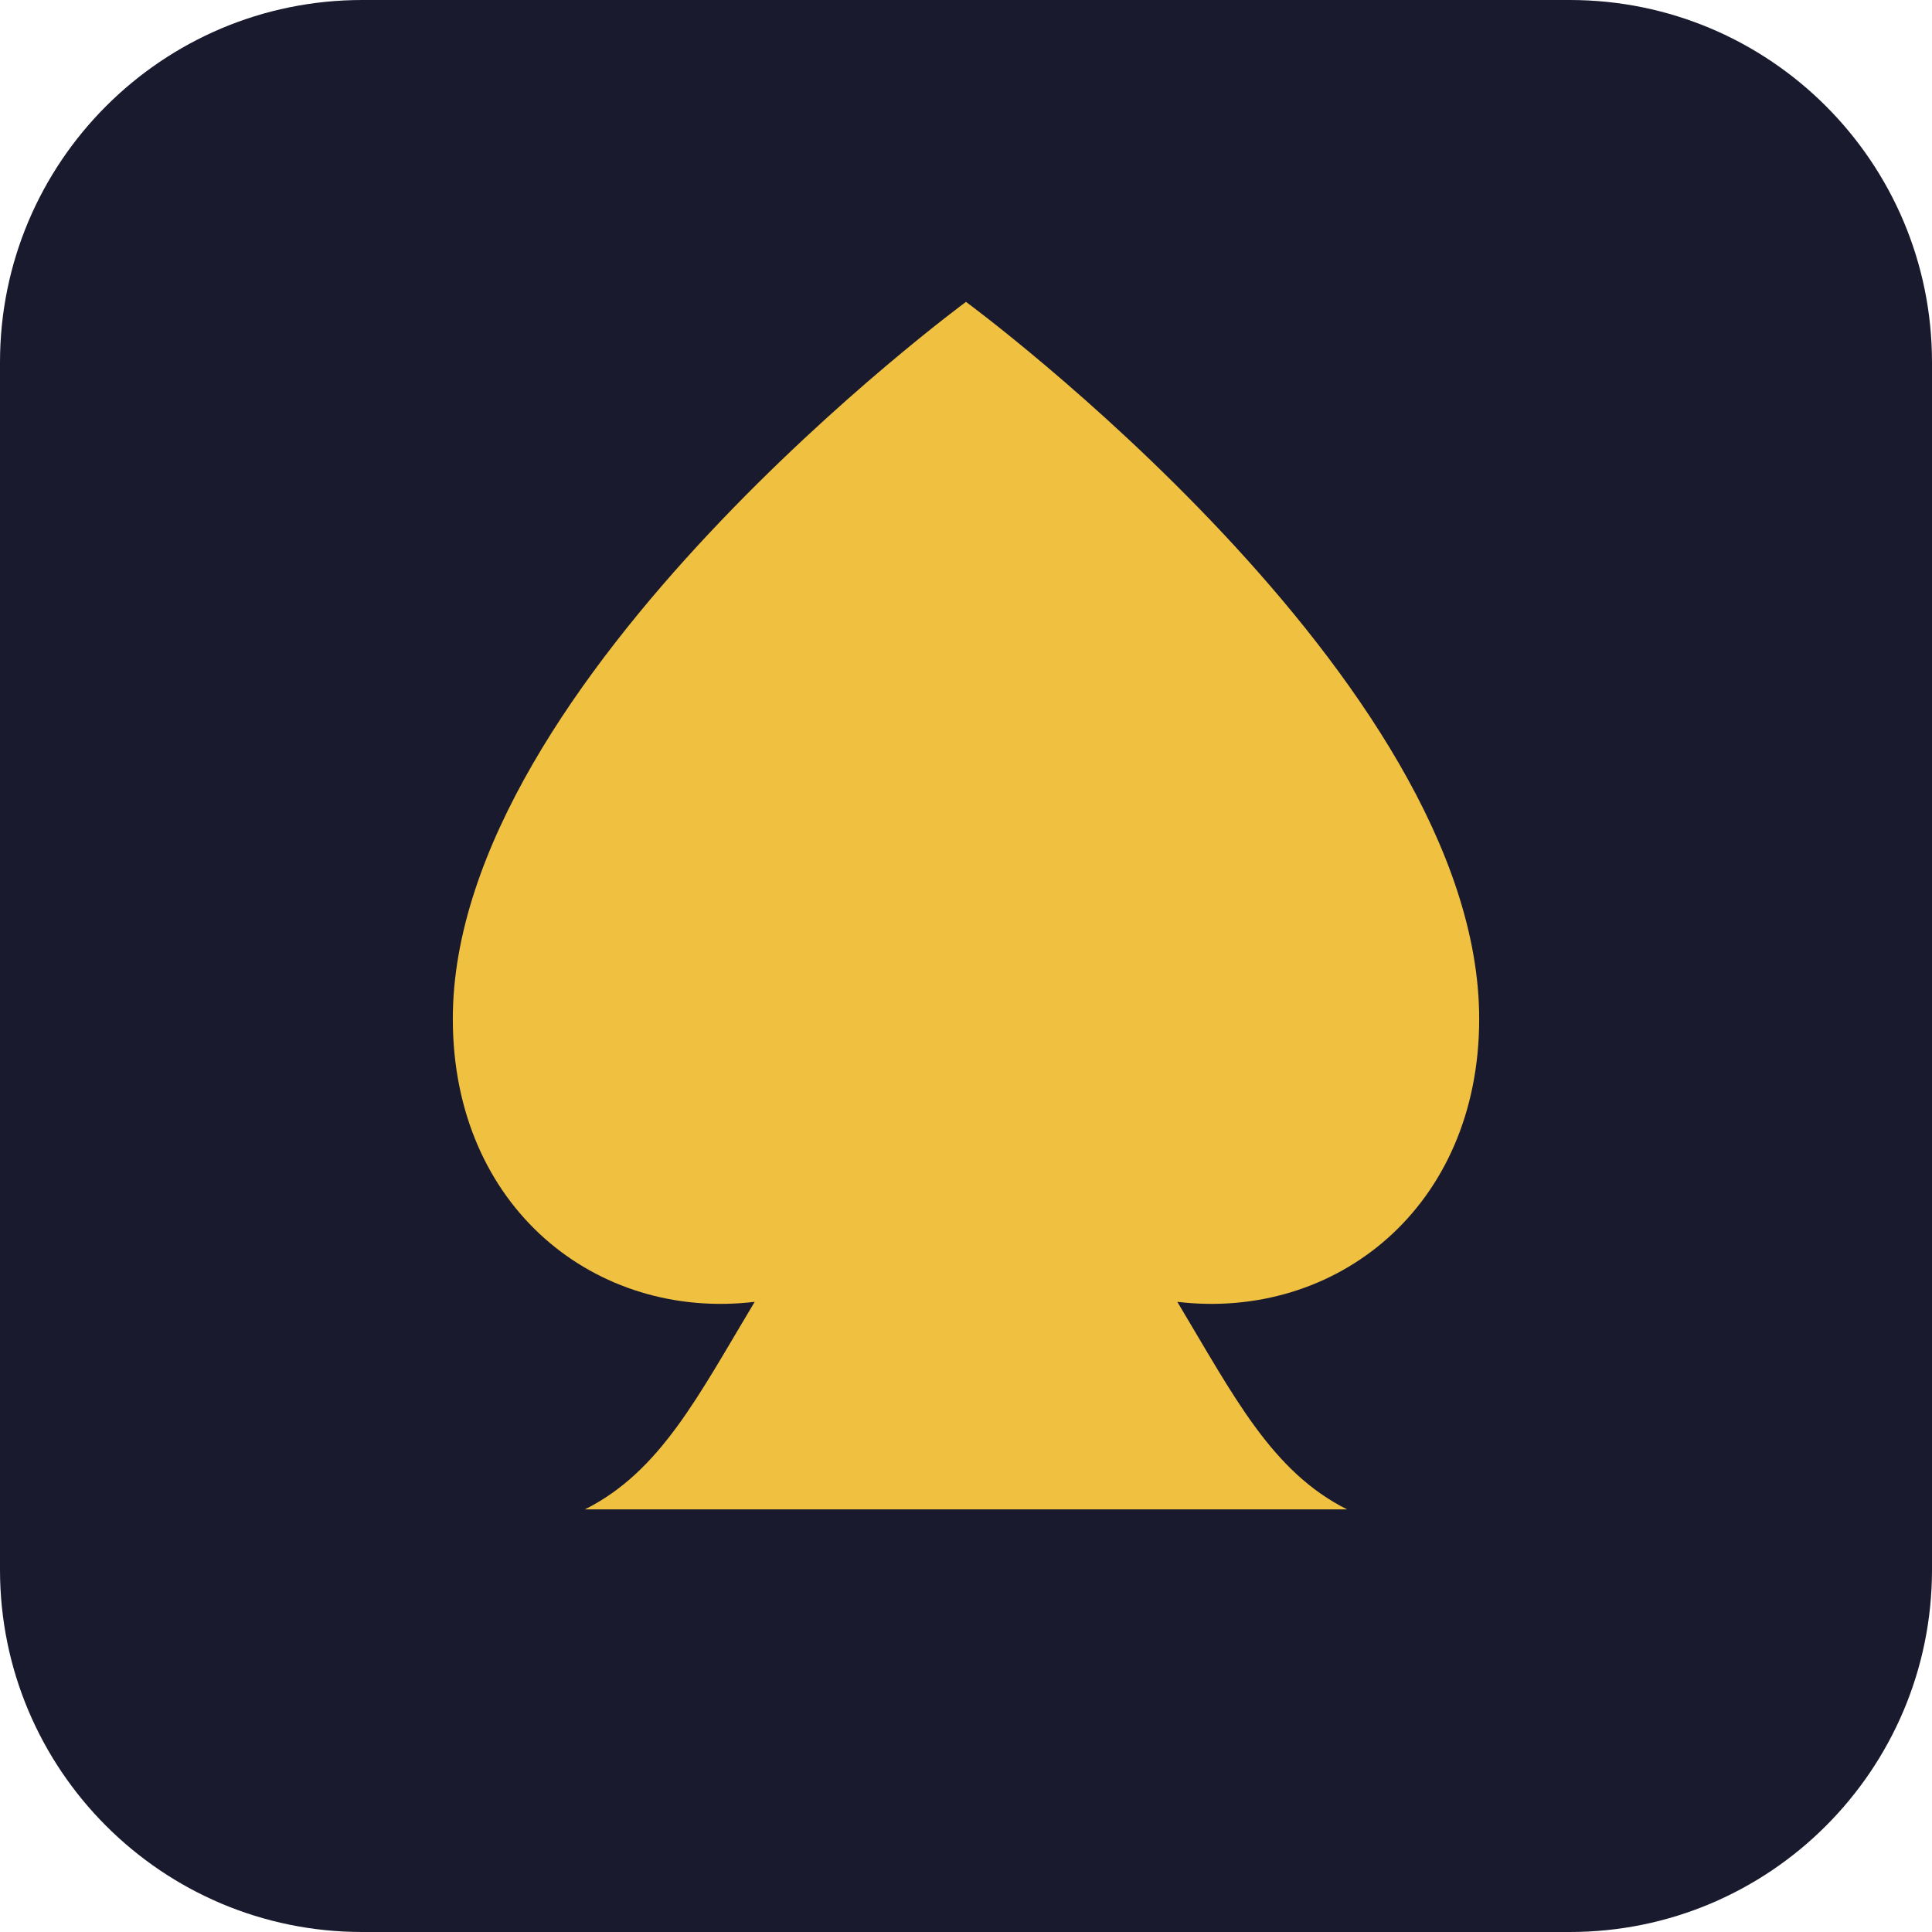
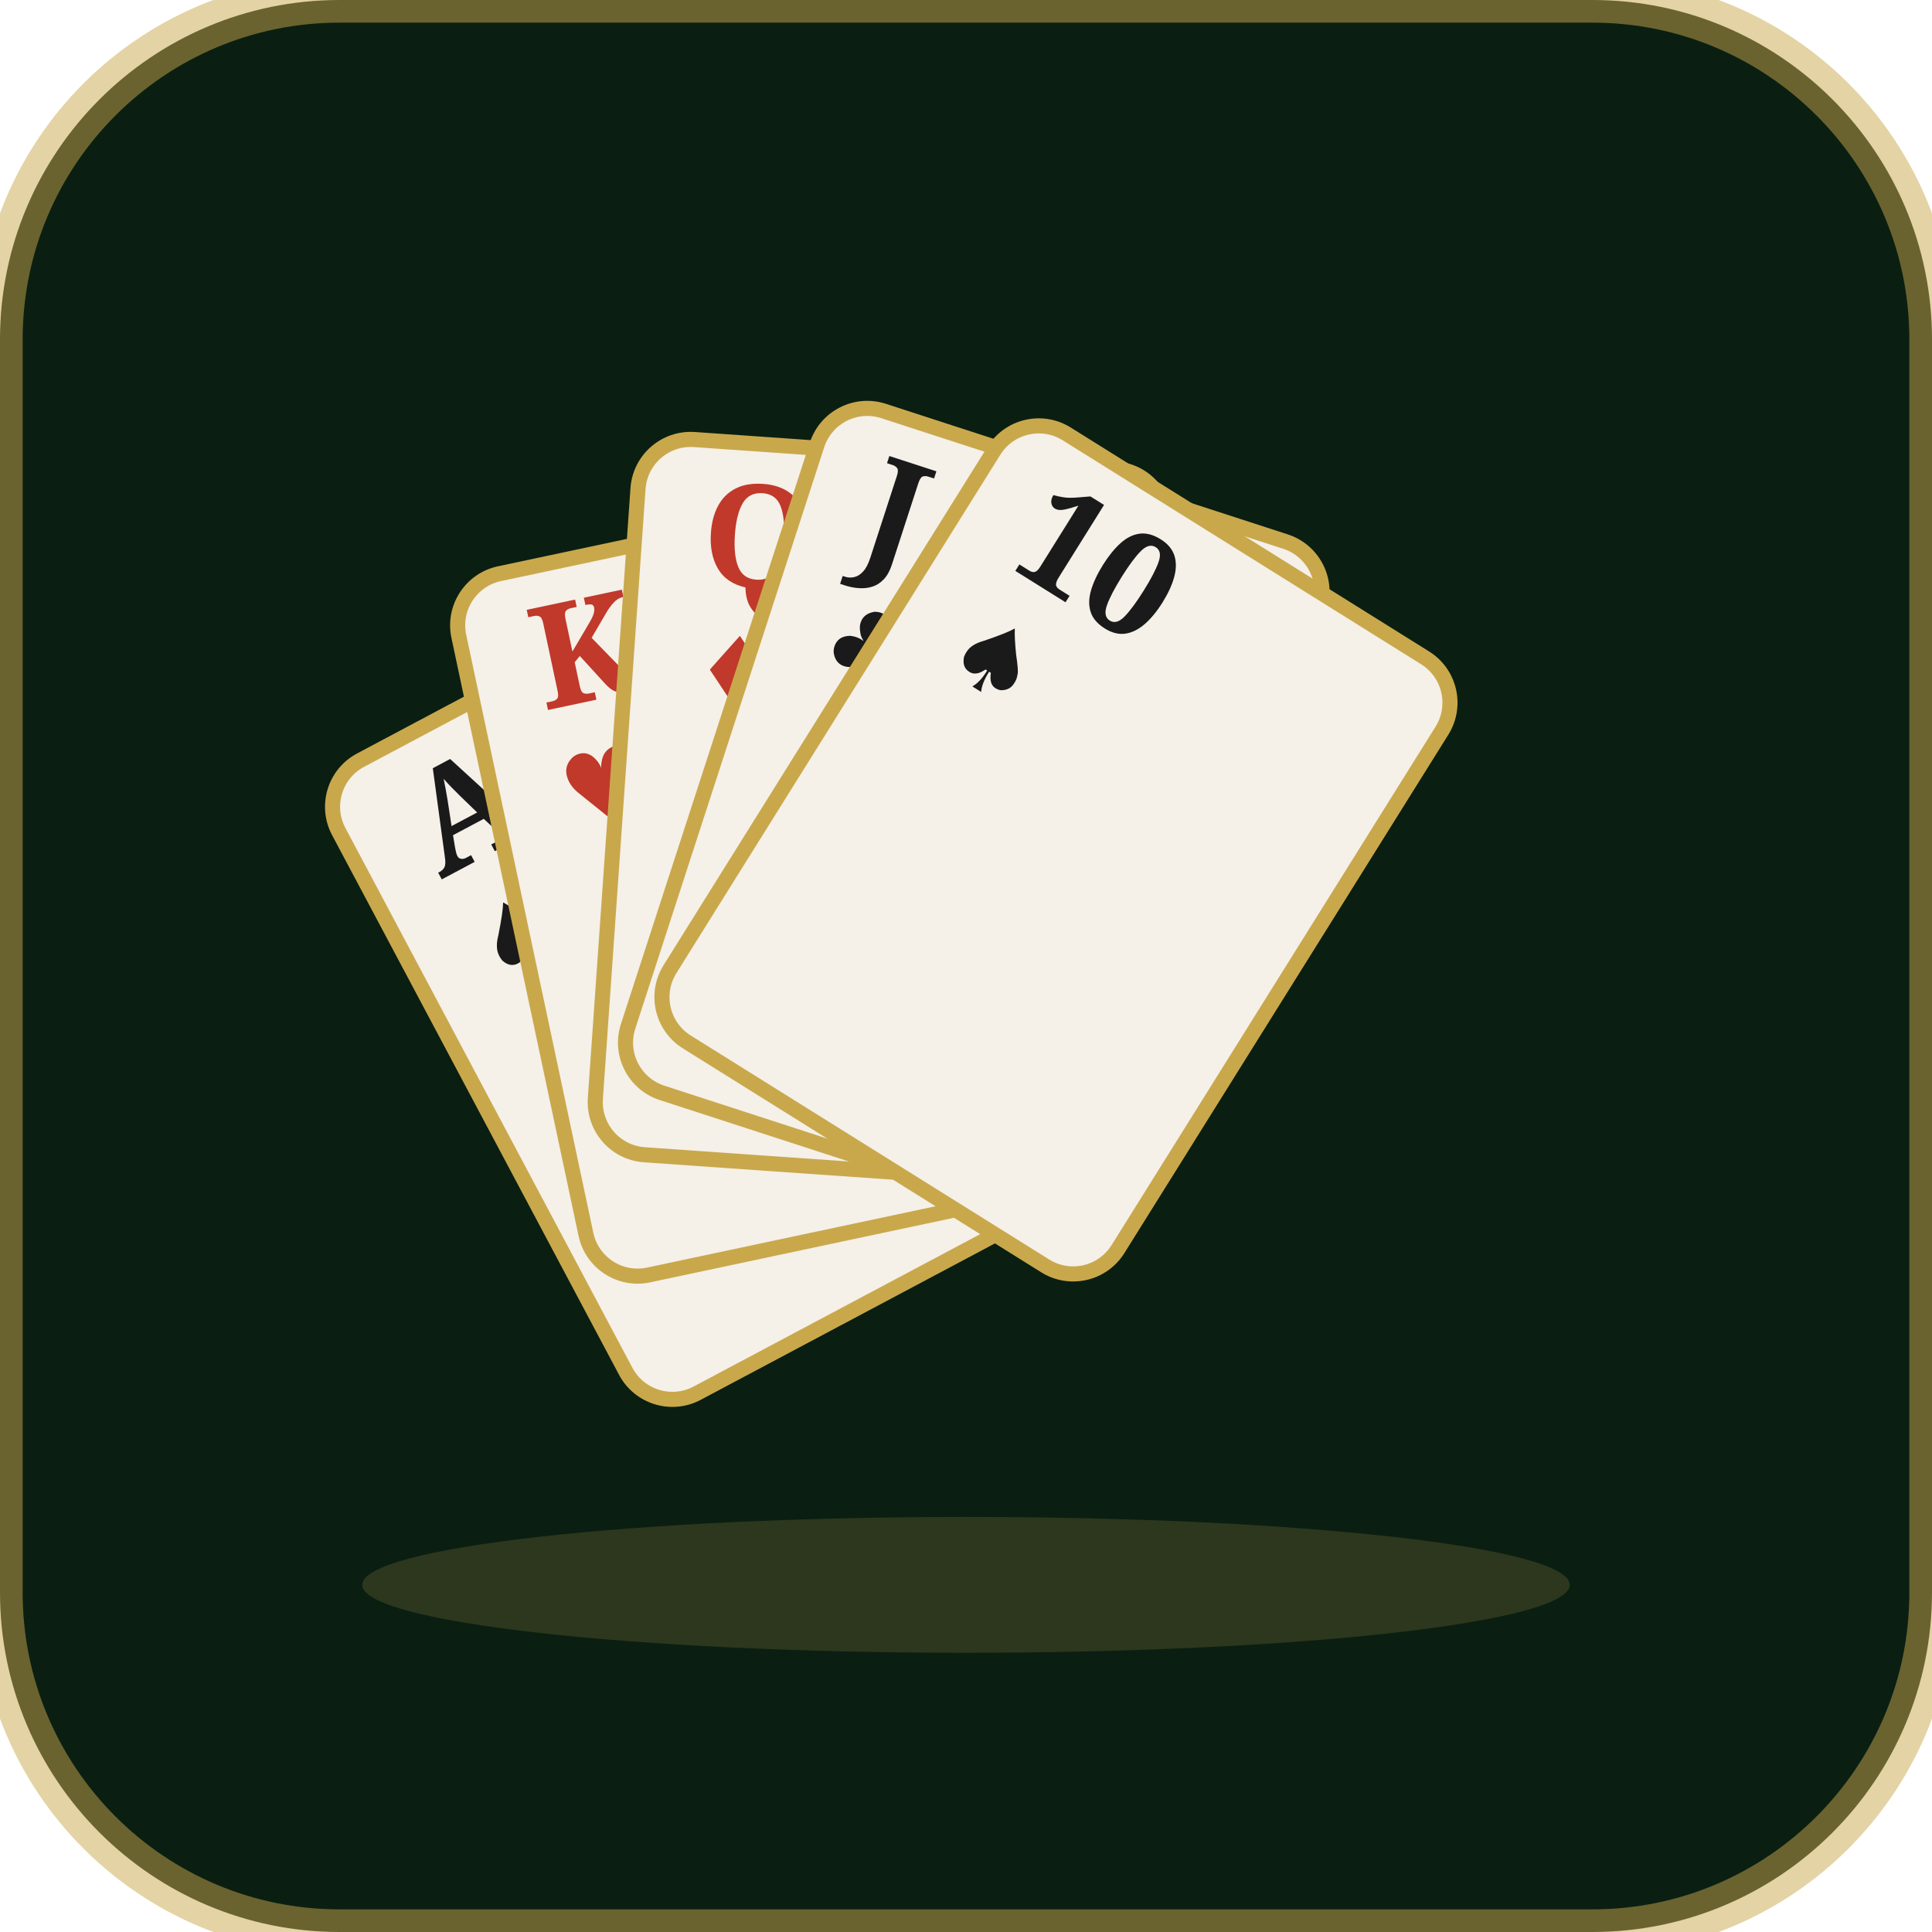
<svg xmlns="http://www.w3.org/2000/svg" viewBox="0 0 512 512">
-   <rect width="512" height="512" rx="96" fill="#1a1a2e" />
-   <path d="     M256 80     C256 80 120 180 120 270     C120 320 158 350 200 345     C185 370 175 390 155 400     L357 400     C337 390 327 370 312 345     C354 350 392 320 392 270     C392 180 256 80 256 80Z   " fill="#f0c040" />
+   <rect width="512" height="512" rx="90" fill="#0a1f12" />
+   <rect width="512" height="512" rx="90" fill="none" stroke="#c9a84c" stroke-width="12" opacity="0.5" />
+   <g transform="rotate(-28 256 320)">
+     <rect x="156" y="140" width="140" height="190" rx="14" fill="#f5f0e8" stroke="#c9a84c" stroke-width="4" />
+     <text x="174" y="178" font-family="Georgia,serif" font-size="38" font-weight="700" fill="#1a1a1a">A</text>
+     <text x="174" y="210" font-family="Georgia,serif" font-size="26" fill="#1a1a1a">♠</text>
+   </g>
+   <g transform="rotate(-12 256 320)">
+     <rect x="156" y="130" width="140" height="190" rx="14" fill="#f5f0e8" stroke="#c9a84c" stroke-width="4" />
+     <text x="174" y="168" font-family="Georgia,serif" font-size="38" font-weight="700" fill="#c0392b">K</text>
+     <text x="174" y="200" font-family="Georgia,serif" font-size="26" fill="#c0392b">♥</text>
+   </g>
+   <g transform="rotate(4 256 320)">
+     <rect x="156" y="122" width="140" height="190" rx="14" fill="#f5f0e8" stroke="#c9a84c" stroke-width="4" />
+     <text x="174" y="160" font-family="Georgia,serif" font-size="38" font-weight="700" fill="#c0392b">Q</text>
+     <text x="174" y="192" font-family="Georgia,serif" font-size="26" fill="#c0392b">♦</text>
+   </g>
+   <g transform="rotate(18 256 320)">
+     <rect x="156" y="126" width="140" height="190" rx="14" fill="#f5f0e8" stroke="#c9a84c" stroke-width="4" />
+     <text x="174" y="164" font-family="Georgia,serif" font-size="38" font-weight="700" fill="#1a1a1a">J</text>
+     <text x="174" y="196" font-family="Georgia,serif" font-size="26" fill="#1a1a1a">♣</text>
+   </g>
+   <g transform="rotate(32 256 320)">
+     <rect x="156" y="132" width="140" height="190" rx="14" fill="#f5f0e8" stroke="#c9a84c" stroke-width="4" />
+     <text x="174" y="170" font-family="Georgia,serif" font-size="38" font-weight="700" fill="#1a1a1a">10</text>
+     <text x="174" y="202" font-family="Georgia,serif" font-size="26" fill="#1a1a1a">♠</text>
+   </g>
+   <ellipse cx="256" cy="420" rx="160" ry="18" fill="#c9a84c" opacity="0.18" />
</svg>
